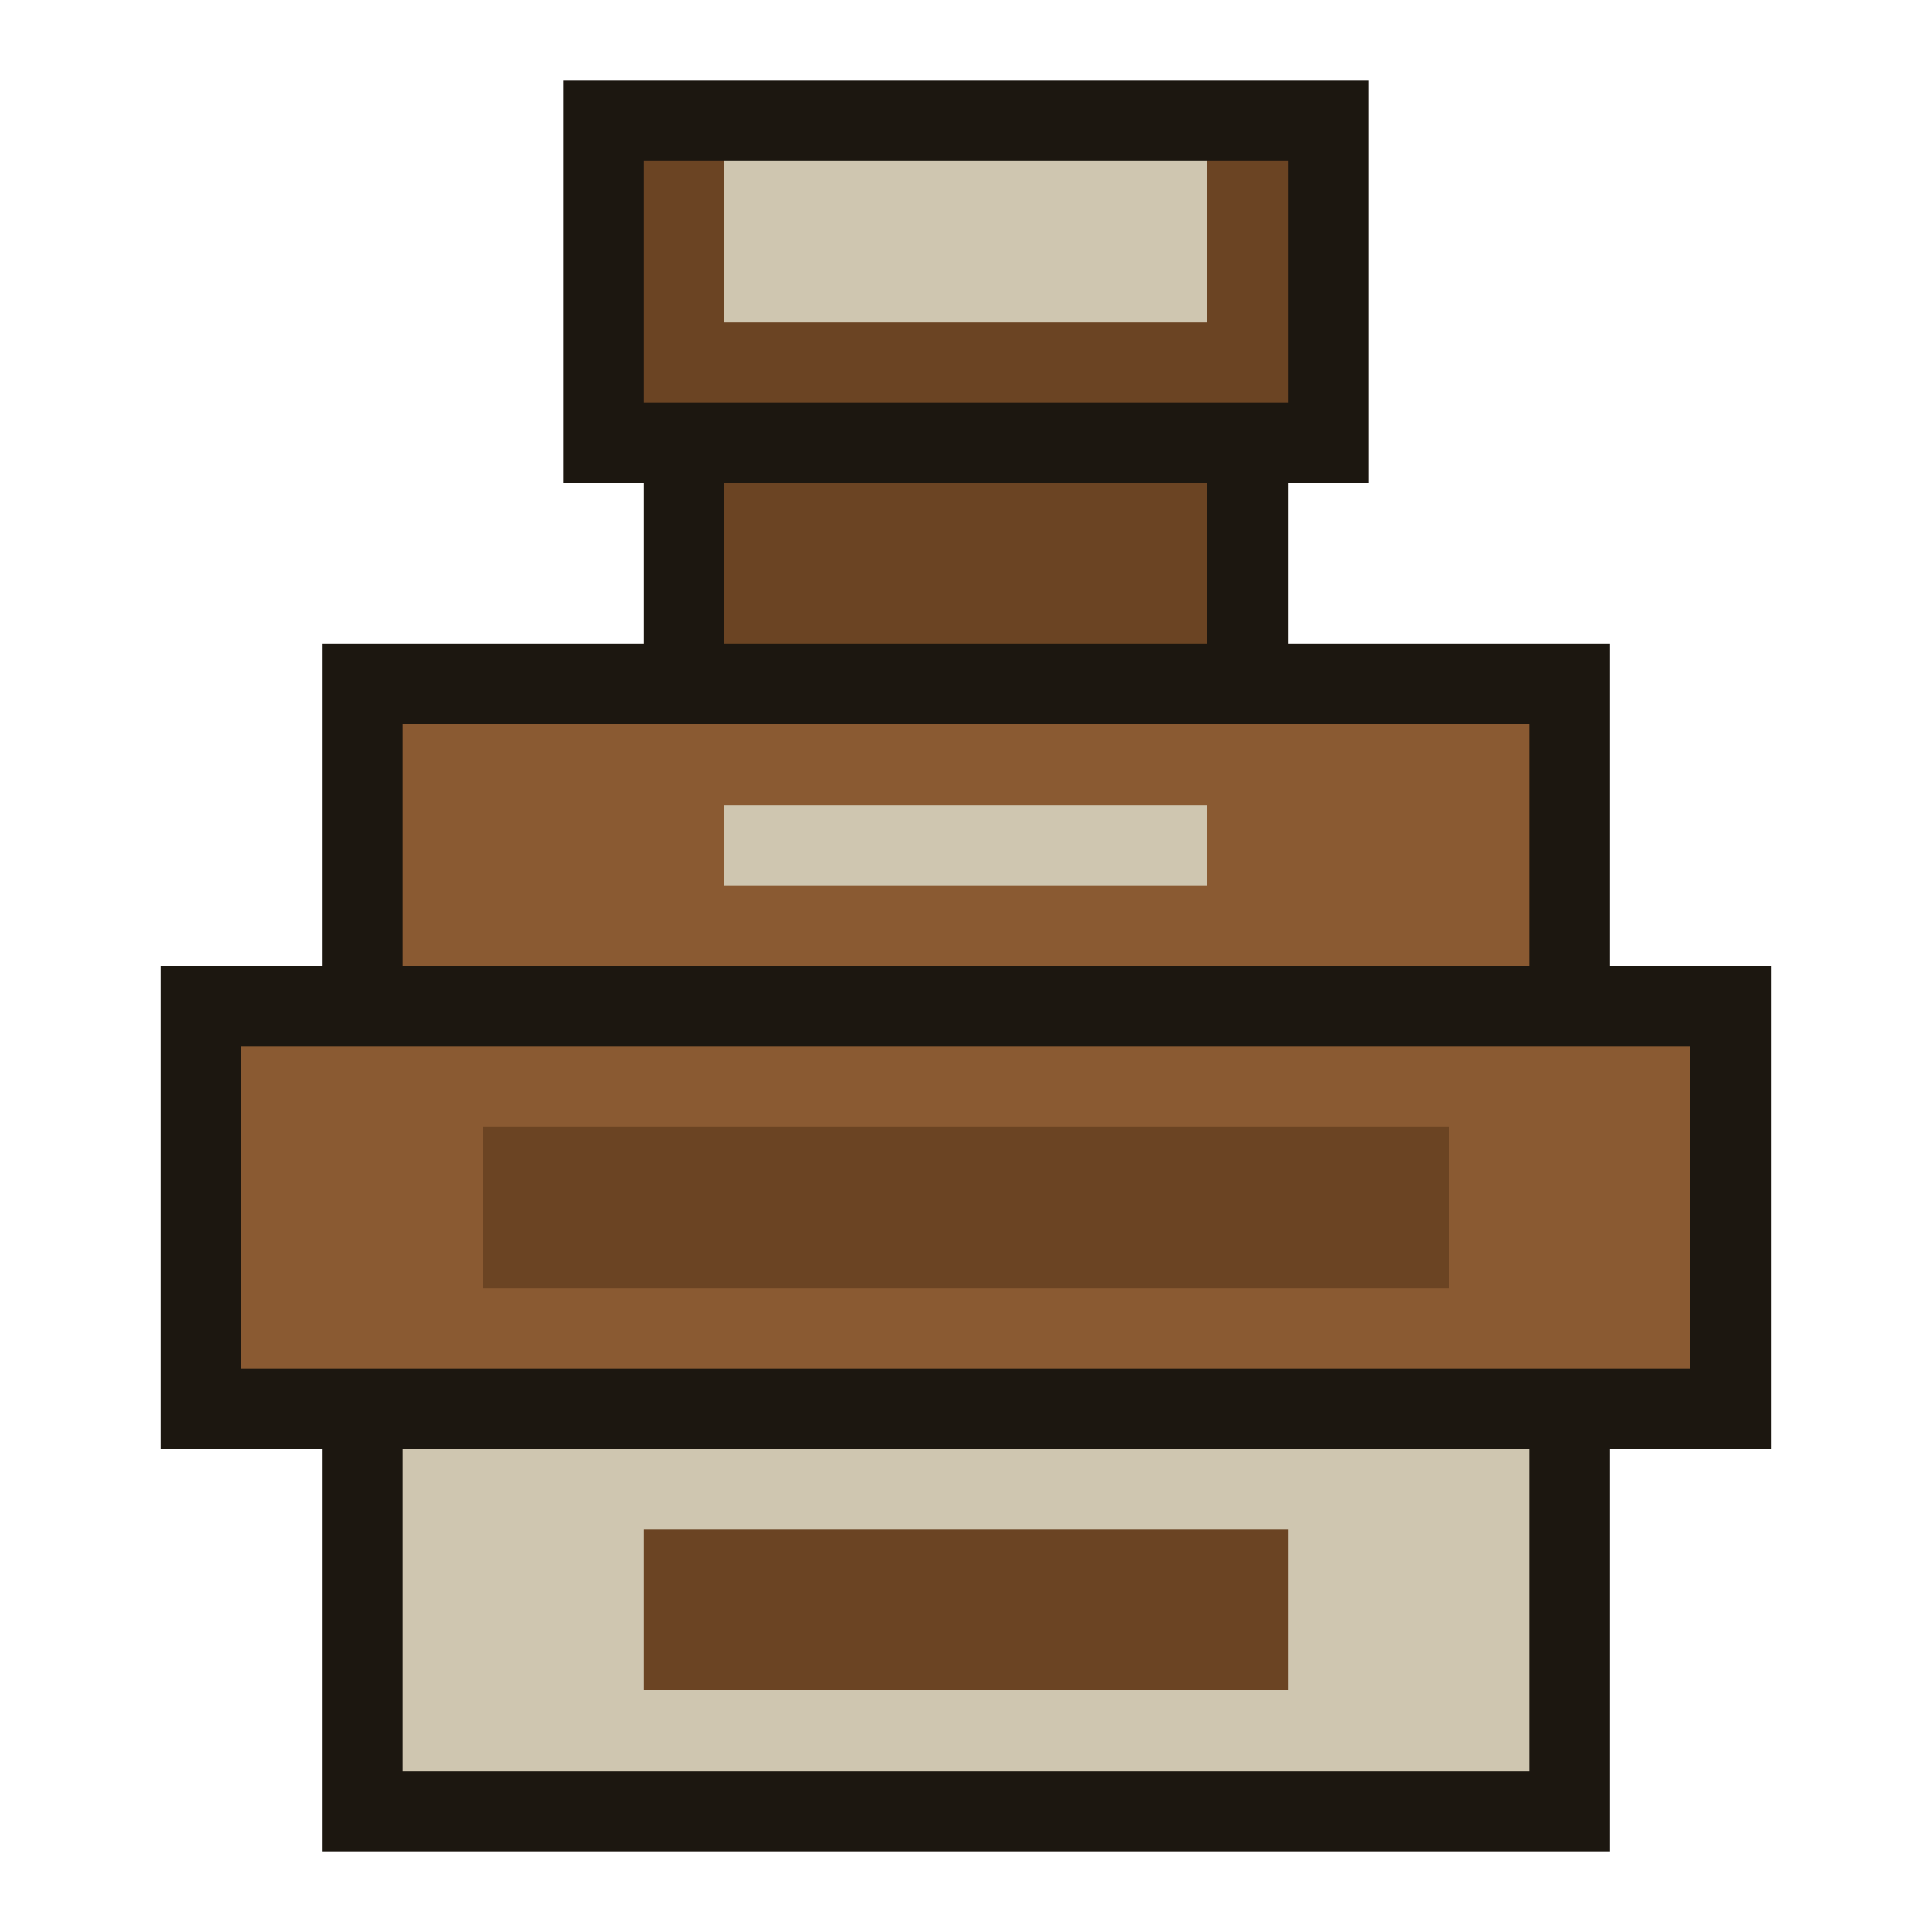
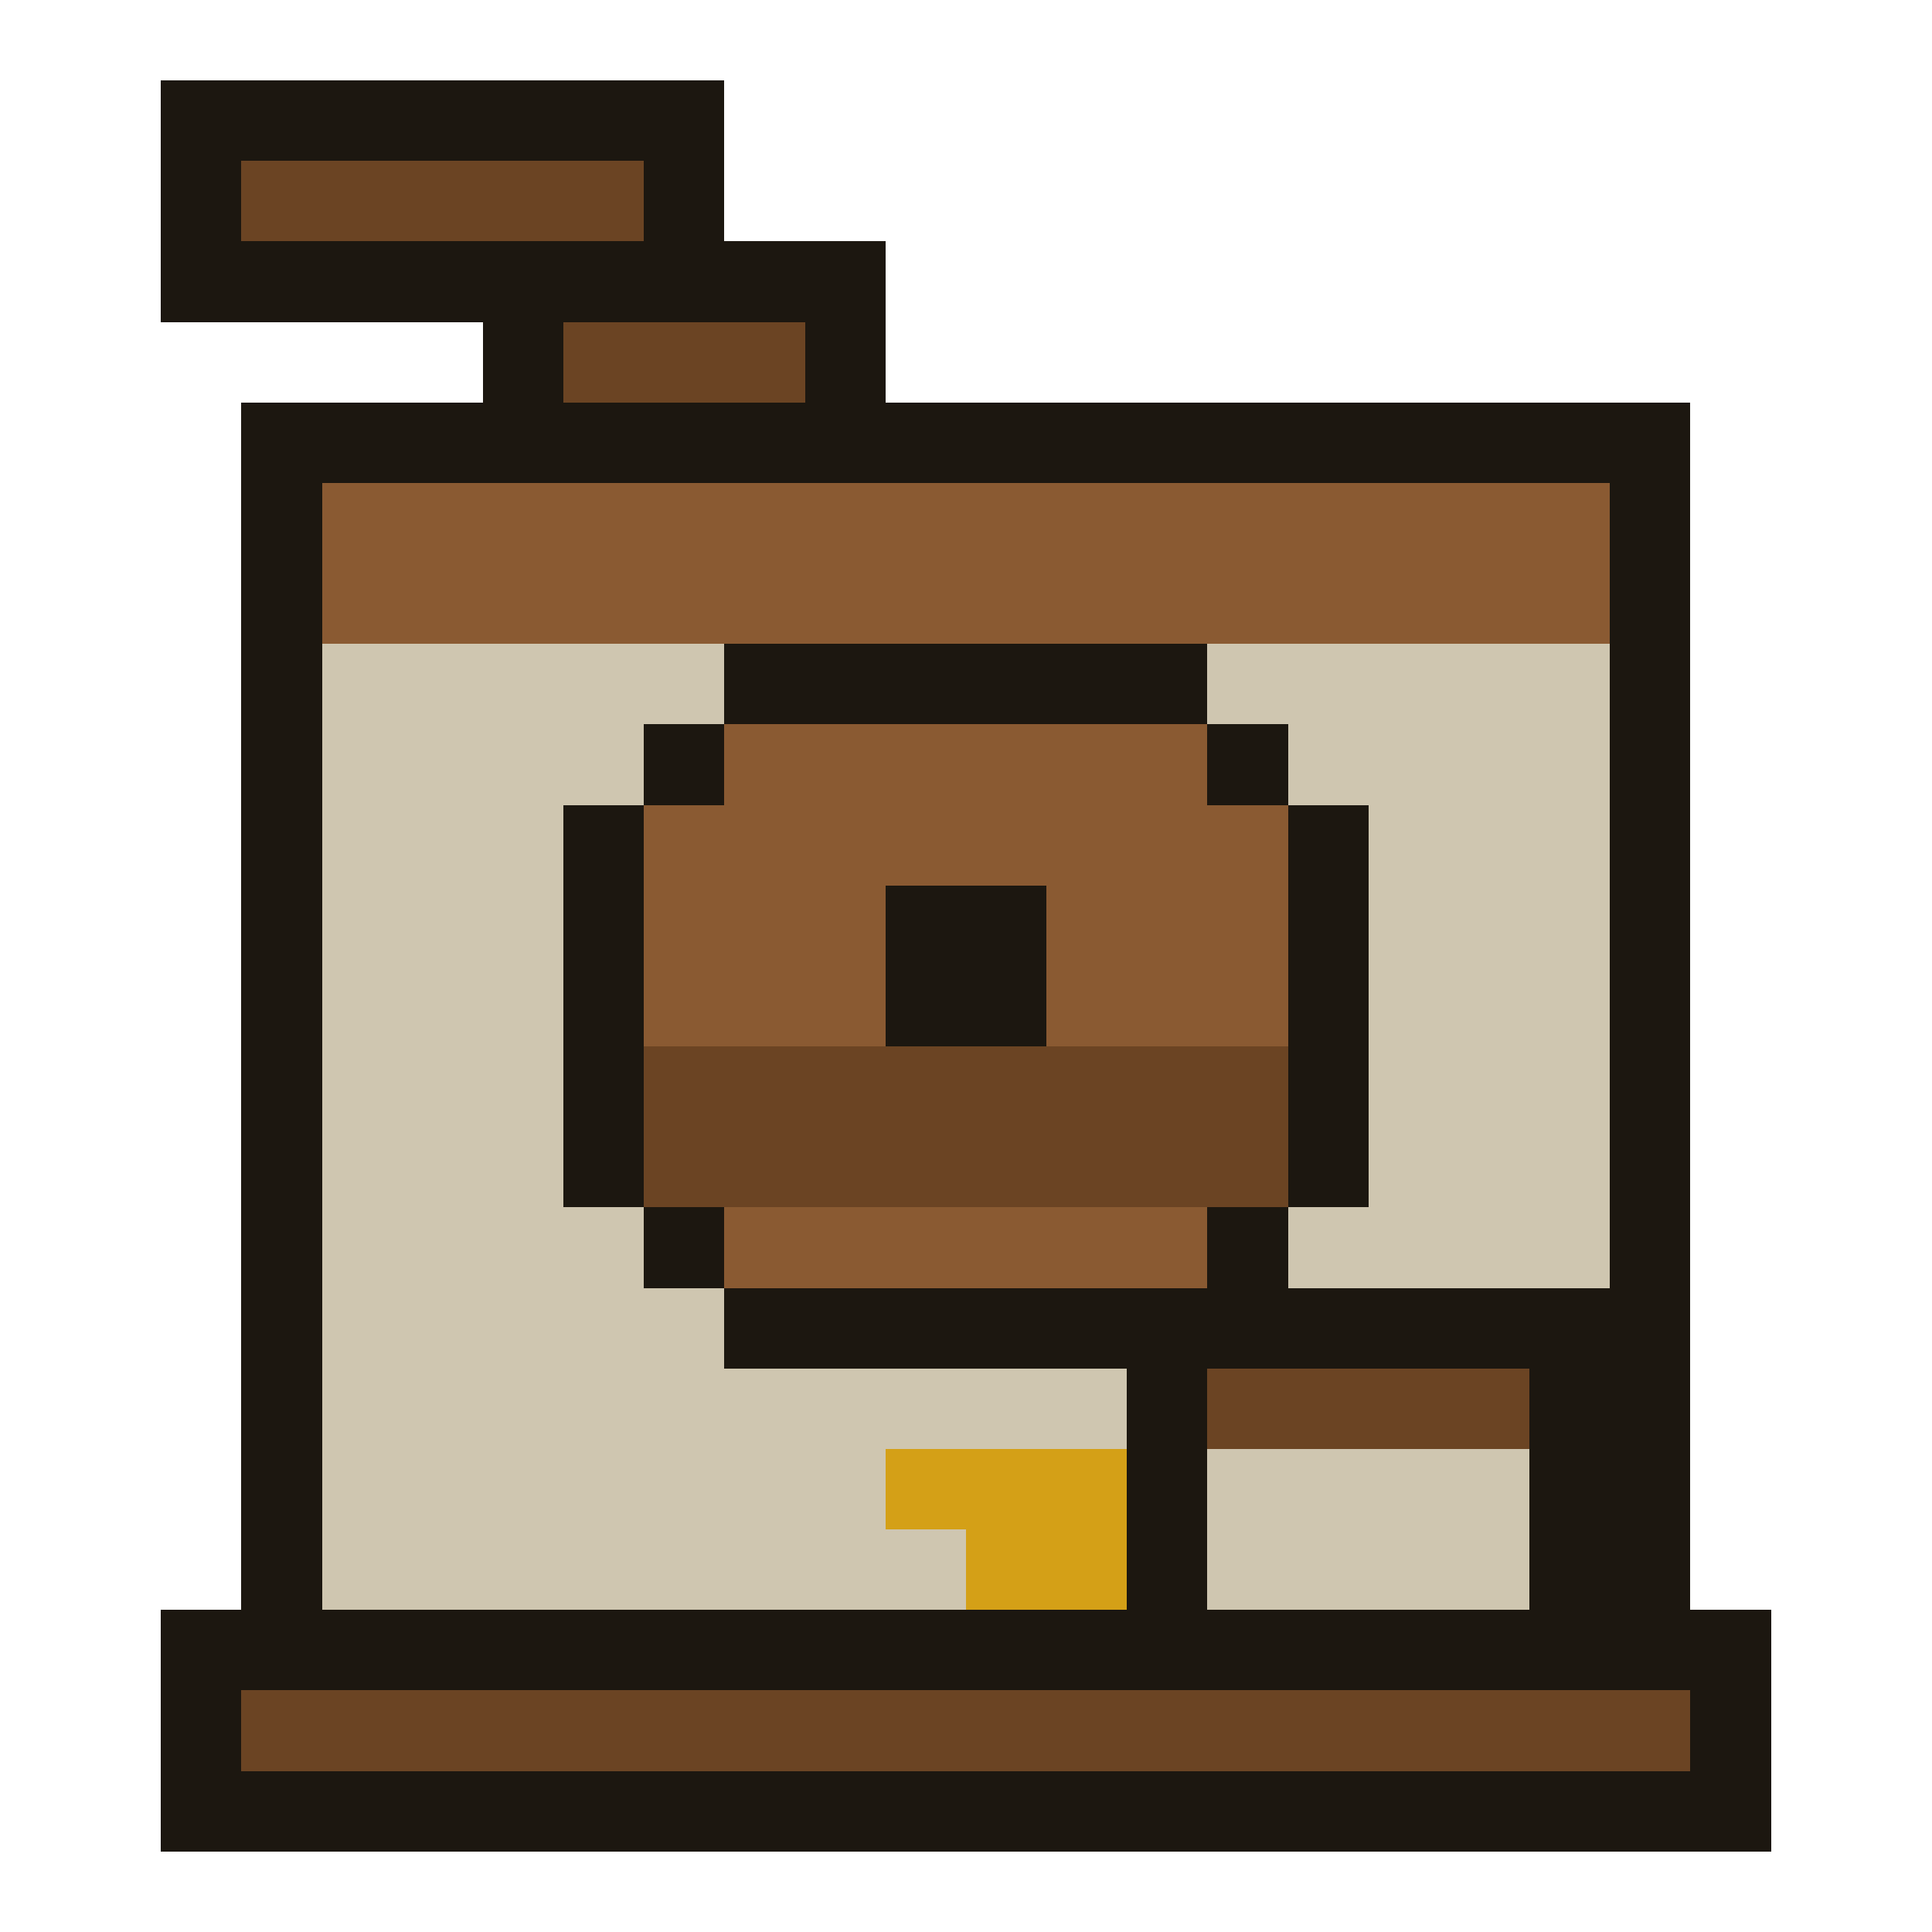
<svg xmlns="http://www.w3.org/2000/svg" viewBox="0 0 24 24" fill="none" shape-rendering="crispEdges">
-   <rect fill="#1c1710" x="4" y="17" width="16" height="6" />
-   <rect fill="#cfc6b0" x="5" y="18" width="14" height="4" />
-   <rect fill="#6b4423" x="8" y="19" width="8" height="2" />
-   <rect fill="#1c1710" x="2" y="12" width="20" height="6" />
-   <rect fill="#8a5a32" x="3" y="13" width="18" height="4" />
-   <rect fill="#6b4423" x="6" y="14" width="12" height="2" />
-   <rect fill="#1c1710" x="4" y="8" width="16" height="5" />
-   <rect fill="#8a5a32" x="5" y="9" width="14" height="3" />
-   <rect fill="#cfc6b0" x="9" y="10" width="6" height="1" />
-   <rect fill="#1c1710" x="7" y="1" width="10" height="5" />
-   <rect fill="#6b4423" x="8" y="2" width="8" height="3" />
-   <rect fill="#cfc6b0" x="9" y="2" width="6" height="2" />
-   <rect fill="#1c1710" x="8" y="5" width="8" height="4" />
-   <rect fill="#6b4423" x="9" y="6" width="6" height="2" />
+   <rect fill="#1c1710" x="3" y="5" width="18" height="16" />
+   <rect fill="#cfc6b0" x="4" y="6" width="16" height="14" />
+   <rect fill="#8a5a32" x="4" y="6" width="16" height="2" />
+   <rect fill="#1c1710" x="2" y="1" width="7" height="3" />
+   <rect fill="#6b4423" x="3" y="2" width="5" height="1" />
+   <rect fill="#1c1710" x="6" y="3" width="5" height="3" />
+   <rect fill="#6b4423" x="7" y="4" width="3" height="1" />
+   <rect fill="#1c1710" x="9" y="8" width="6" height="1" />
+   <rect fill="#1c1710" x="8" y="9" width="8" height="1" />
+   <rect fill="#1c1710" x="7" y="10" width="10" height="5" />
+   <rect fill="#1c1710" x="8" y="15" width="8" height="1" />
+   <rect fill="#1c1710" x="9" y="16" width="6" height="1" />
+   <rect fill="#8a5a32" x="9" y="9" width="6" height="1" />
+   <rect fill="#8a5a32" x="8" y="10" width="8" height="5" />
+   <rect fill="#8a5a32" x="9" y="15" width="6" height="1" />
+   <rect fill="#6b4423" x="8" y="13" width="8" height="2" />
+   <rect fill="#1c1710" x="11" y="11" width="2" height="2" />
+   <rect fill="#1c1710" x="14" y="16" width="6" height="5" />
+   <rect fill="#cfc6b0" x="15" y="17" width="4" height="3" />
+   <rect fill="#6b4423" x="15" y="17" width="4" height="1" />
+   <rect fill="#d4a017" x="11" y="18" width="3" height="1" />
+   <rect fill="#d4a017" x="12" y="19" width="2" height="1" />
+   <rect fill="#1c1710" x="2" y="20" width="20" height="3" />
+   <rect fill="#6b4423" x="3" y="21" width="18" height="1" />
</svg>
